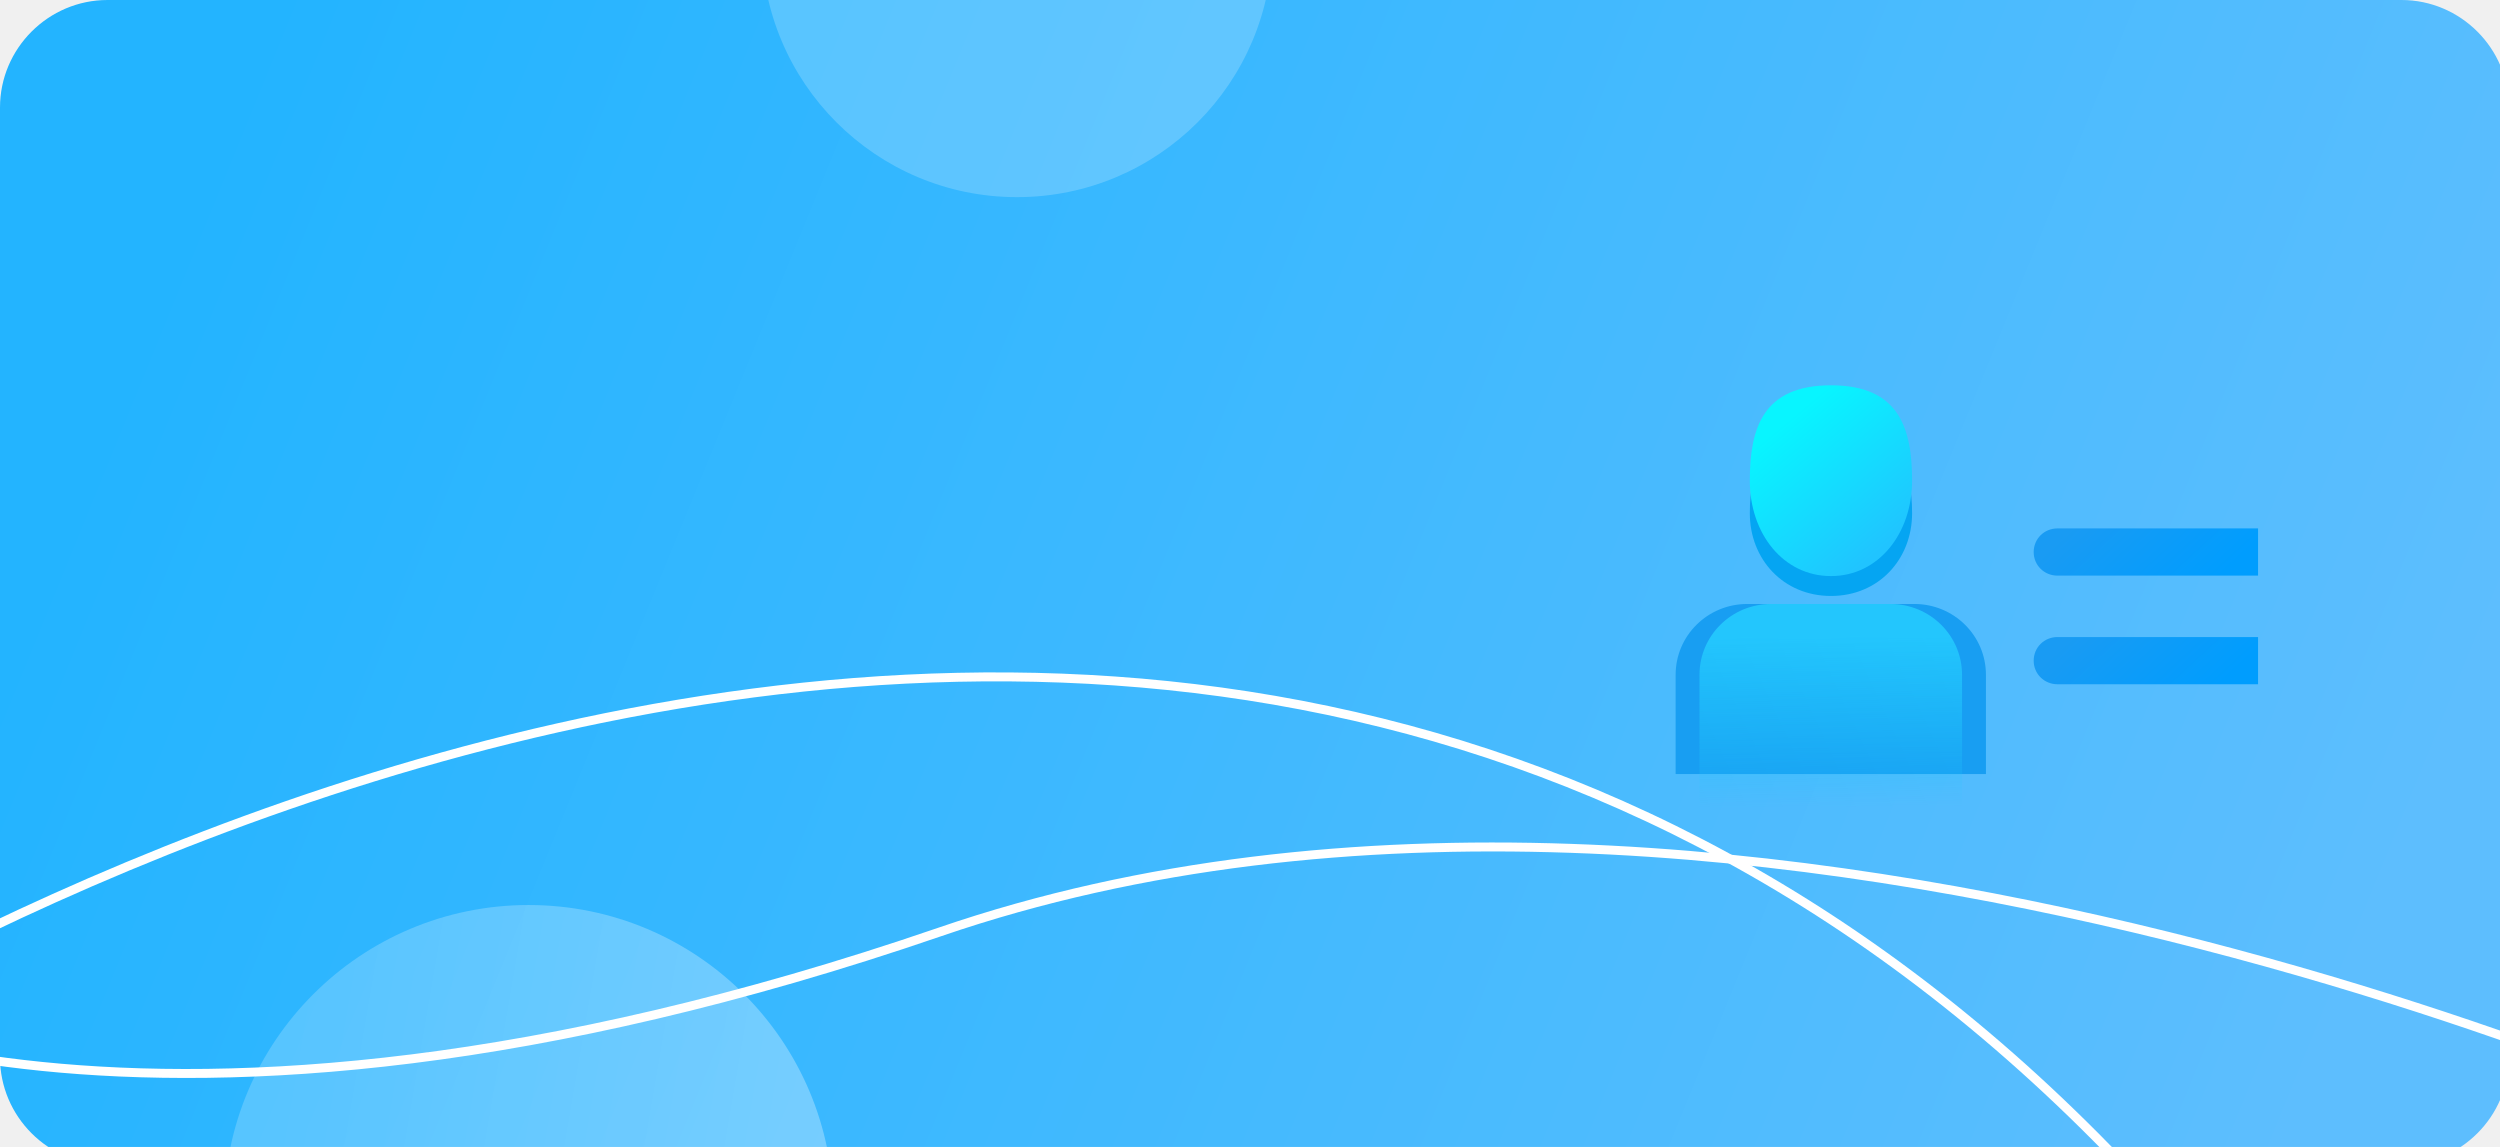
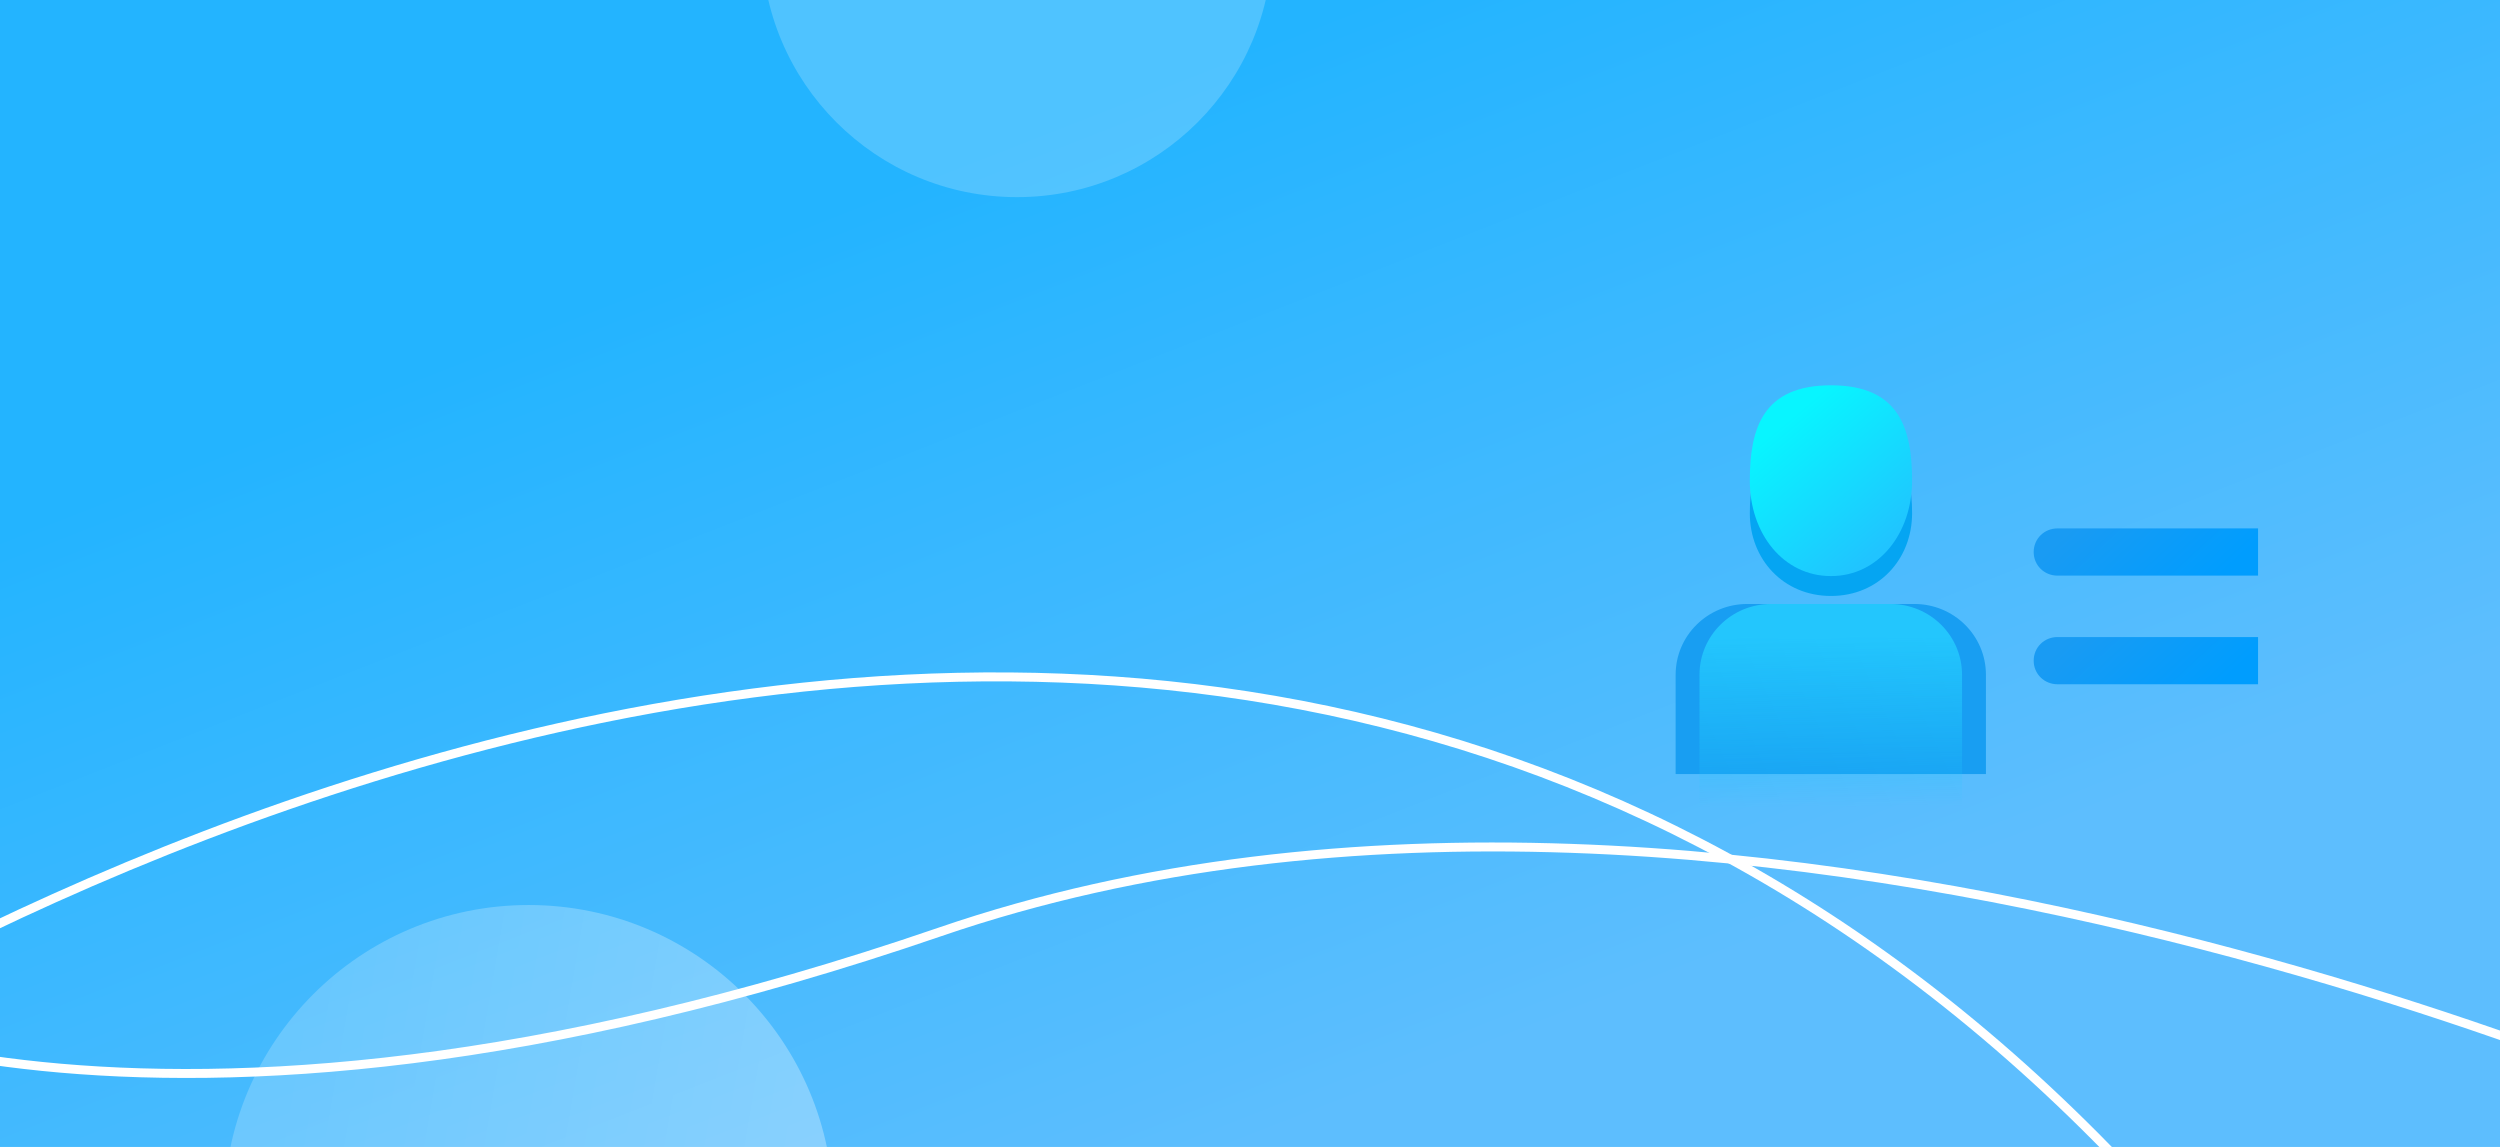
<svg xmlns="http://www.w3.org/2000/svg" xmlns:xlink="http://www.w3.org/1999/xlink" width="279" height="128" viewBox="0 0 279 128" fill="none">
  <defs>
    <rect id="path_0" x="0" y="0" width="279" height="128" />
-     <linearGradient id="linear_0" x1="3.424%" y1="41.154%" x2="98.434%" y2="59.164%" gradientUnits="objectBoundingBox">
+     <linearGradient id="linear_0" x1="74.663%" y1="27.346%" x2="98.957%" y2="39.077%" gradientUnits="objectBoundingBox">
      <stop offset="0" stop-color="#23B4FF" stop-opacity="1" />
      <stop offset="1" stop-color="#5DBEFE" stop-opacity="1" />
    </linearGradient>
    <linearGradient id="linear_1" x1="7.53%" y1="42.701%" x2="89.23%" y2="56.711%" gradientUnits="objectBoundingBox">
      <stop offset="0" stop-color="#FFFFFF" stop-opacity="0.2" />
      <stop offset="1" stop-color="#FFFFFF" stop-opacity="0.3" />
    </linearGradient>
    <linearGradient id="linear_2" x1="7.963%" y1="39.221%" x2="92.563%" y2="58.601%" gradientUnits="objectBoundingBox">
      <stop offset="0" stop-color="#199BF3" stop-opacity="1" />
      <stop offset="1" stop-color="#009DFE" stop-opacity="1" />
    </linearGradient>
    <linearGradient id="linear_3" x1="7.963%" y1="39.221%" x2="92.563%" y2="58.601%" gradientUnits="objectBoundingBox">
      <stop offset="0" stop-color="#199BF3" stop-opacity="1" />
      <stop offset="1" stop-color="#009DFE" stop-opacity="1" />
    </linearGradient>
    <linearGradient id="linear_4" x1="27.404%" y1="15.294%" x2="78.687%" y2="87.512%" gradientUnits="objectBoundingBox">
      <stop offset="0" stop-color="#08F5FF" stop-opacity="1" />
      <stop offset="1" stop-color="#20C4FF" stop-opacity="1" />
    </linearGradient>
    <linearGradient id="linear_5" x1="49.976%" y1="15.912%" x2="50.976%" y2="100.042%" gradientUnits="objectBoundingBox">
      <stop offset="0" stop-color="#23C6FD" stop-opacity="1" />
      <stop offset="1" stop-color="#20C7FC" stop-opacity="0" />
    </linearGradient>
  </defs>
  <g opacity="1" transform="translate(0 0)  rotate(0 139.5 64)">
    <mask id="bg-mask-0" fill="white">
      <use xlink:href="#path_0" />
    </mask>
    <g mask="url(#bg-mask-0)">
-       <g opacity="1" transform="translate(-36.7 -35)  rotate(0 173.85 102)">
-         <path id="矩形_16246_1_" fill-rule="evenodd" fill="url(#linear_0)" transform="translate(36.7 35)  rotate(0 140 65)" opacity="1" d="M0,12L0,118C0,124.6 5.4,130 12,130L268,130C274.6,130 280,124.6 280,118L280,12C280,5.4 274.6,0 268,0L12,0C5.4,0 0,5.4 0,12Z " />
-         <g opacity="1" transform="translate(0 0)  rotate(0 173.85 102)">
+       <g opacity="1" transform="translate(-808.0147 -35)  rotate(0 559.5074 116.7548)">
+         <path id="矩形_16246_1_" fill-rule="evenodd" fill="url(#linear_0)" transform="translate(0 33.92128)  rotate(0 547.5269 99.79417)" opacity="1" d="M1092.84,7.67C1094.57,5.26 1095.81,2.63 1094.51,1.08C1092.49,-1.35 1078.76,1.08 1076.01,1.08L820.02,1.08C816.72,1.08 810.19,-1.1 808.01,1.08C805.84,3.25 808.01,9.78 808.01,13.08L808.01,119.08C808.01,123.59 -3.99,197.53 0.01,199.58C1.87,200.53 814,131.08 820.02,131.08L1076.01,131.08C1079.51,131.08 1085.18,132.87 1088.01,131.08C1090.52,129.49 1090.6,124.71 1088.01,119.08L1088.01,13.08C1088.01,13.08 1090.78,10.54 1092.84,7.67Z " />
+         <g opacity="1" transform="translate(771.3147 0)  rotate(0 173.85 102)">
          <g opacity="1" transform="translate(0 0)  rotate(0 173.85 102)">
            <g opacity="1" transform="translate(0 0)  rotate(0 173.85 102)">
              <path id="椭圆_10204_1_" fill-rule="evenodd" style="fill:#FFFFFF" transform="translate(121.7 0)  rotate(0 28.5 28.5)" opacity="0.2" d="M28.5,0C12.76,0 0,12.76 0,28.5C0,44.24 12.76,57 28.5,57C44.24,57 57,44.24 57,28.5C57,12.76 44.24,0 28.5,0Z " />
              <path id="路径_16624_1_" style="stroke:#FFFFFF; stroke-width:1; stroke-opacity:1; stroke-dasharray:0 0" transform="translate(9.1 129.52)  rotate(0 169.3 16.89)" d="M0,16.18C0,16.18 41.9,40.58 132.5,9.48C223.1,-21.62 338.6,33.78 338.6,33.78 " />
              <path id="路径_16625_1_" style="stroke:#FFFFFF; stroke-width:1; stroke-opacity:1; stroke-dasharray:0 0" transform="translate(0 110.54)  rotate(0 141.45 32.43)" d="M282.9,64.86C169.5,-70.53 0,48.06 0,48.06 " />
              <path id="椭圆_10205_1_" fill-rule="evenodd" fill="url(#linear_1)" transform="translate(61.7 136)  rotate(0 34 34)" opacity="1" d="M34,0C15.22,0 0,15.22 0,34C0,52.78 15.22,68 34,68C52.78,68 68,52.78 68,34C68,15.22 52.78,0 34,0Z " />
            </g>
          </g>
        </g>
      </g>
      <g opacity="1" transform="translate(187 43)  rotate(0 32.5 23.53448)">
        <path id="矩形_16222_1_" fill-rule="evenodd" fill="url(#linear_2)" transform="translate(39.95902 15.97077)  rotate(0 12.52049 2.63544)" opacity="1" d="M0,2.64C0,4.11 1.17,5.27 2.66,5.27L25.04,5.27L25.04,0L2.66,0C1.17,0 0,1.16 0,2.64Z " />
        <path id="矩形_16223_1_" fill-rule="evenodd" fill="url(#linear_3)" transform="translate(39.95902 28.09379)  rotate(0 12.52049 2.63544)" opacity="1" d="M0,2.64C0,4.11 1.17,5.27 2.66,5.27L25.04,5.27L25.04,0L2.66,0C1.17,0 0,1.16 0,2.64Z " />
        <g opacity="1" transform="translate(8.279508 0)  rotate(0 9.057377 11.75406)">
          <path id="路径_16604_1_" fill-rule="evenodd" style="fill:#05A5F2" transform="translate(0 5.060046)  rotate(0 9.057377 9.224041)" opacity="1" d="M0,9.22C0,14.34 3.73,18.45 9.06,18.45C14.39,18.45 18.11,14.34 18.11,9.22C18.11,4.11 16.62,0 9.06,0C1.49,0 0,4.11 0,9.22Z " />
          <path id="路径_16603_1_" fill-rule="evenodd" fill="url(#linear_4)" transform="translate(0 0)  rotate(0 9.057377 10.64718)" opacity="1" d="M0,10.65C0,16.55 3.73,21.29 9.06,21.29C14.39,21.29 18.11,16.5 18.11,10.65C18.11,4.74 16.62,0 9.06,0C1.49,0 0,4.74 0,10.65Z " />
        </g>
        <path id="矩形_16225_1_" fill-rule="evenodd" style="fill:#189EF2" transform="translate(0 24.40418)  rotate(0 17.31557 9.487585)" opacity="1" d="M0,7.91L0,18.98L34.63,18.98L34.63,7.91C34.63,3.53 31.06,0 26.64,0L7.99,0C3.57,0 0,3.53 0,7.91Z " />
        <path id="矩形_16224_1_" fill-rule="evenodd" fill="url(#linear_5)" transform="translate(2.663934 24.40418)  rotate(0 14.65164 11.33239)" opacity="1" d="M0,7.91L0,22.66L29.3,22.66L29.3,7.91C29.3,3.53 25.73,0 21.31,0L7.99,0C3.57,0 0,3.53 0,7.91Z " />
      </g>
    </g>
  </g>
</svg>
